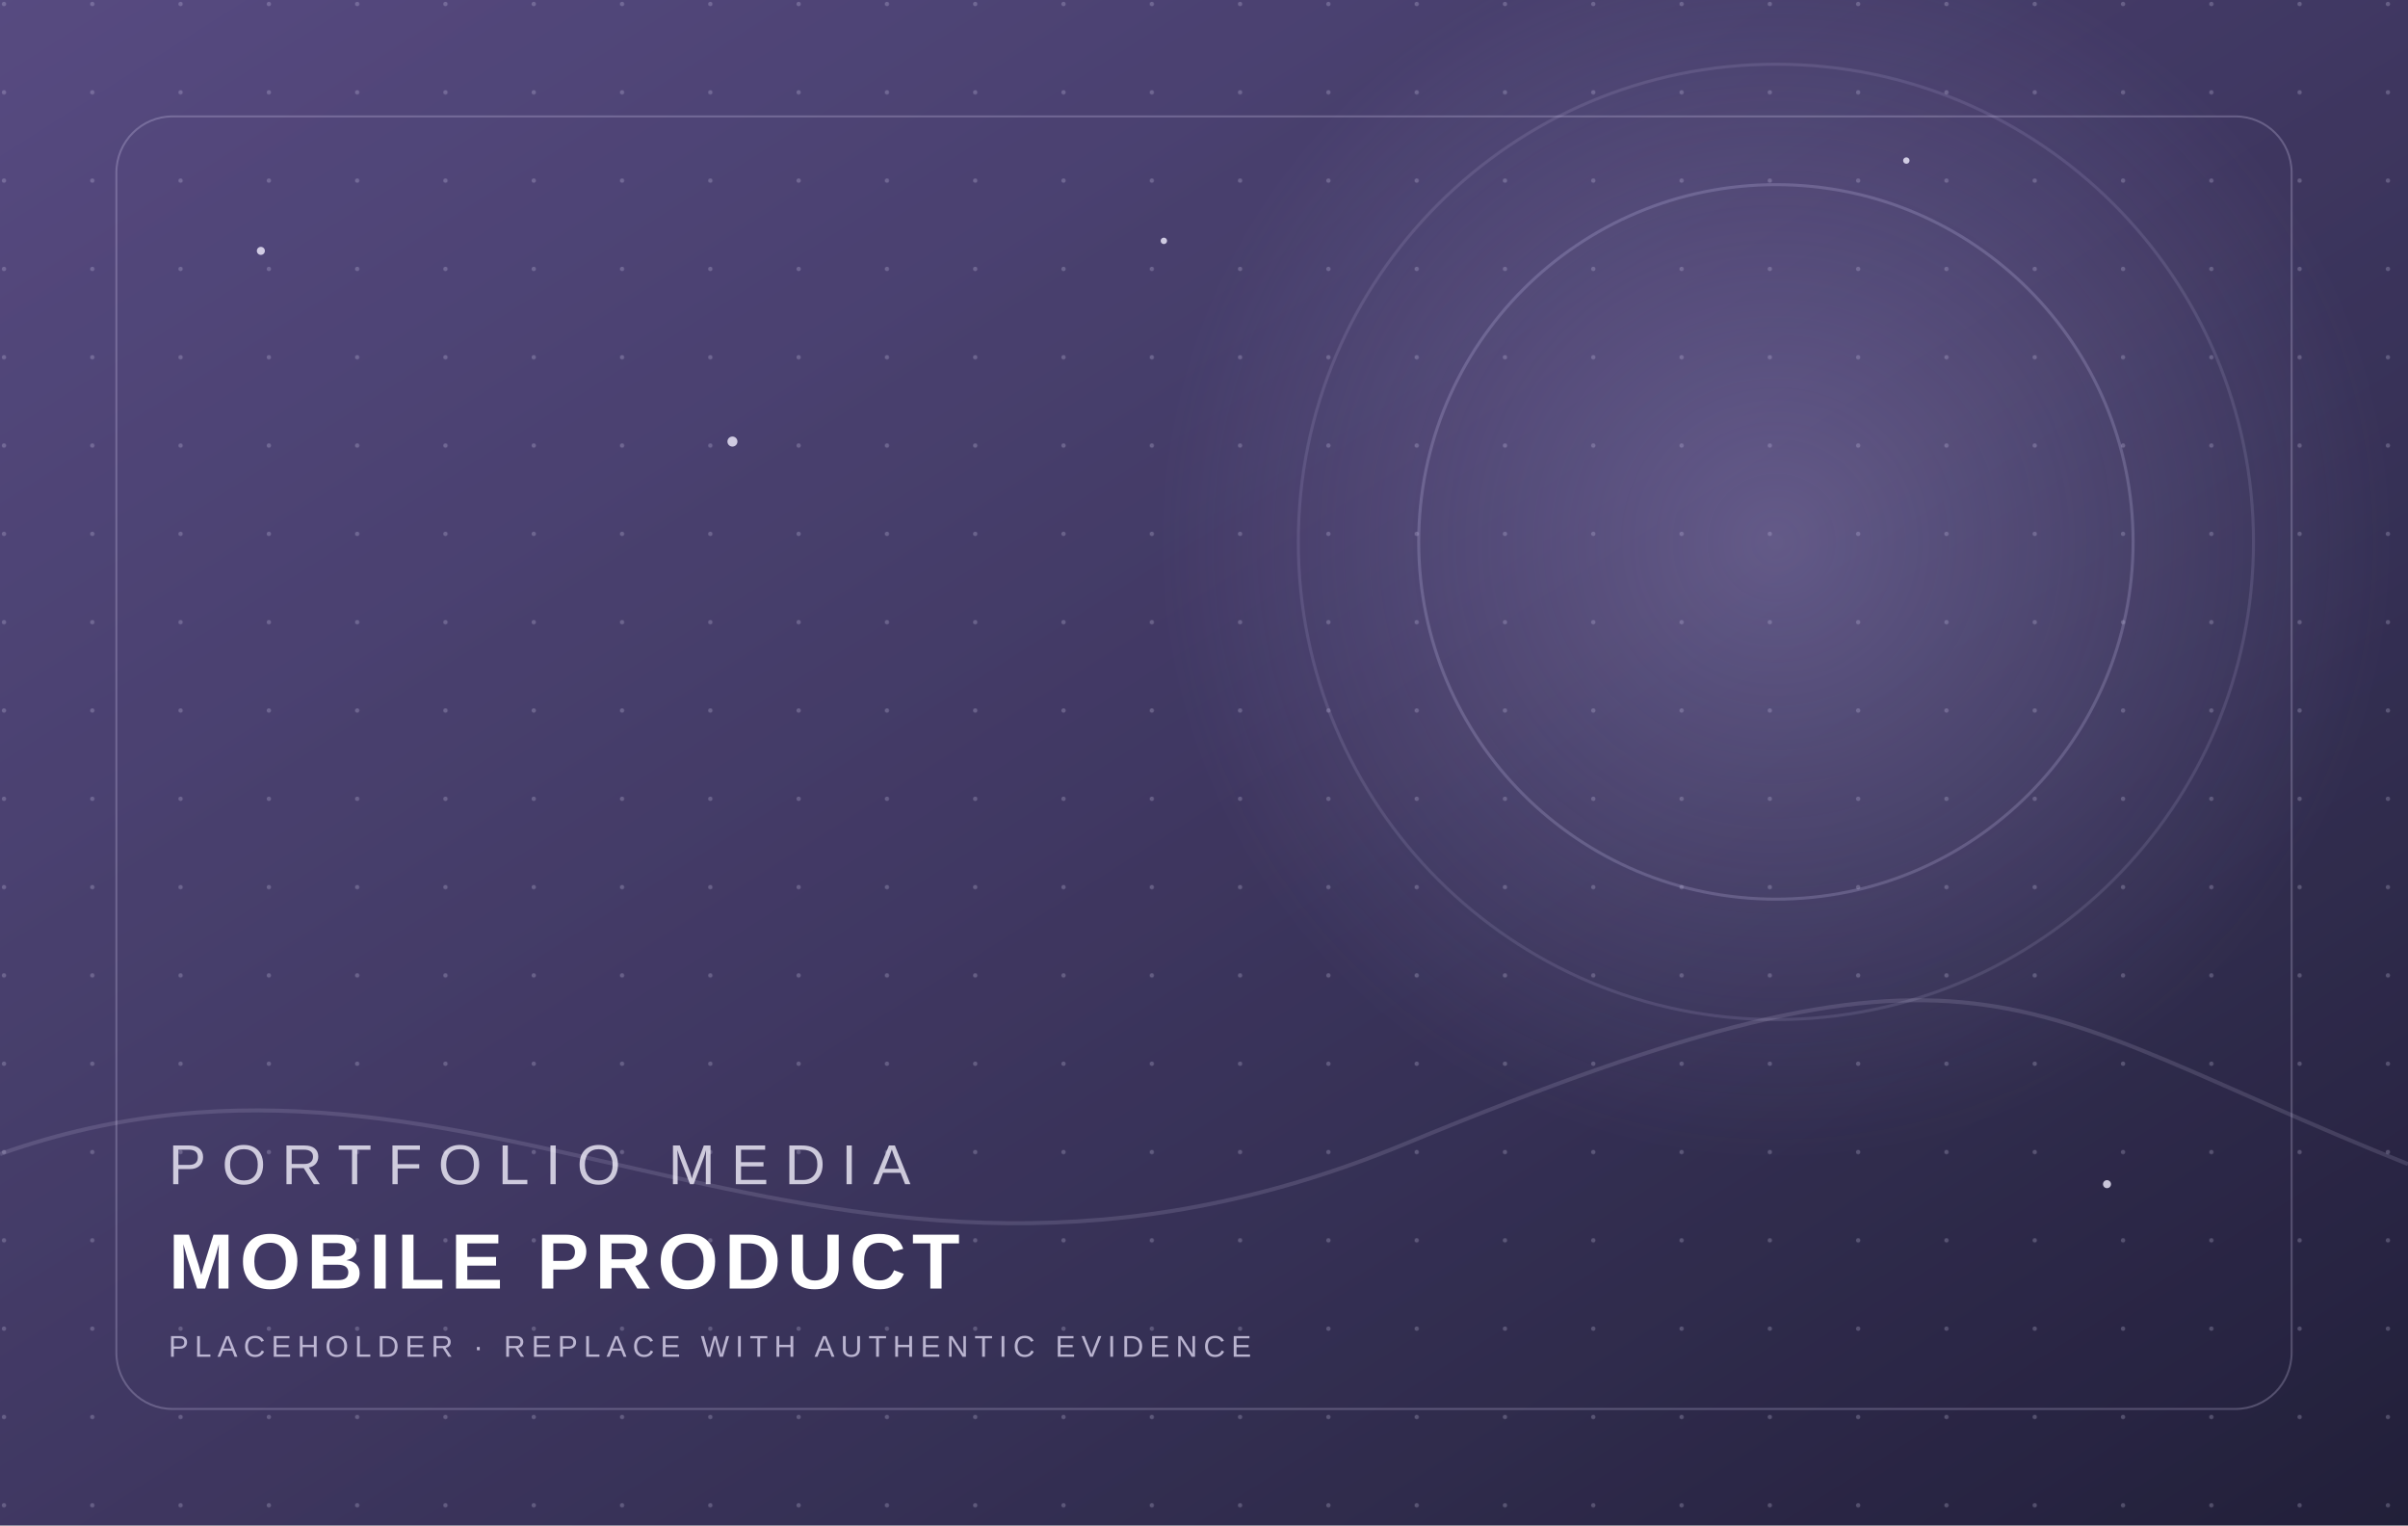
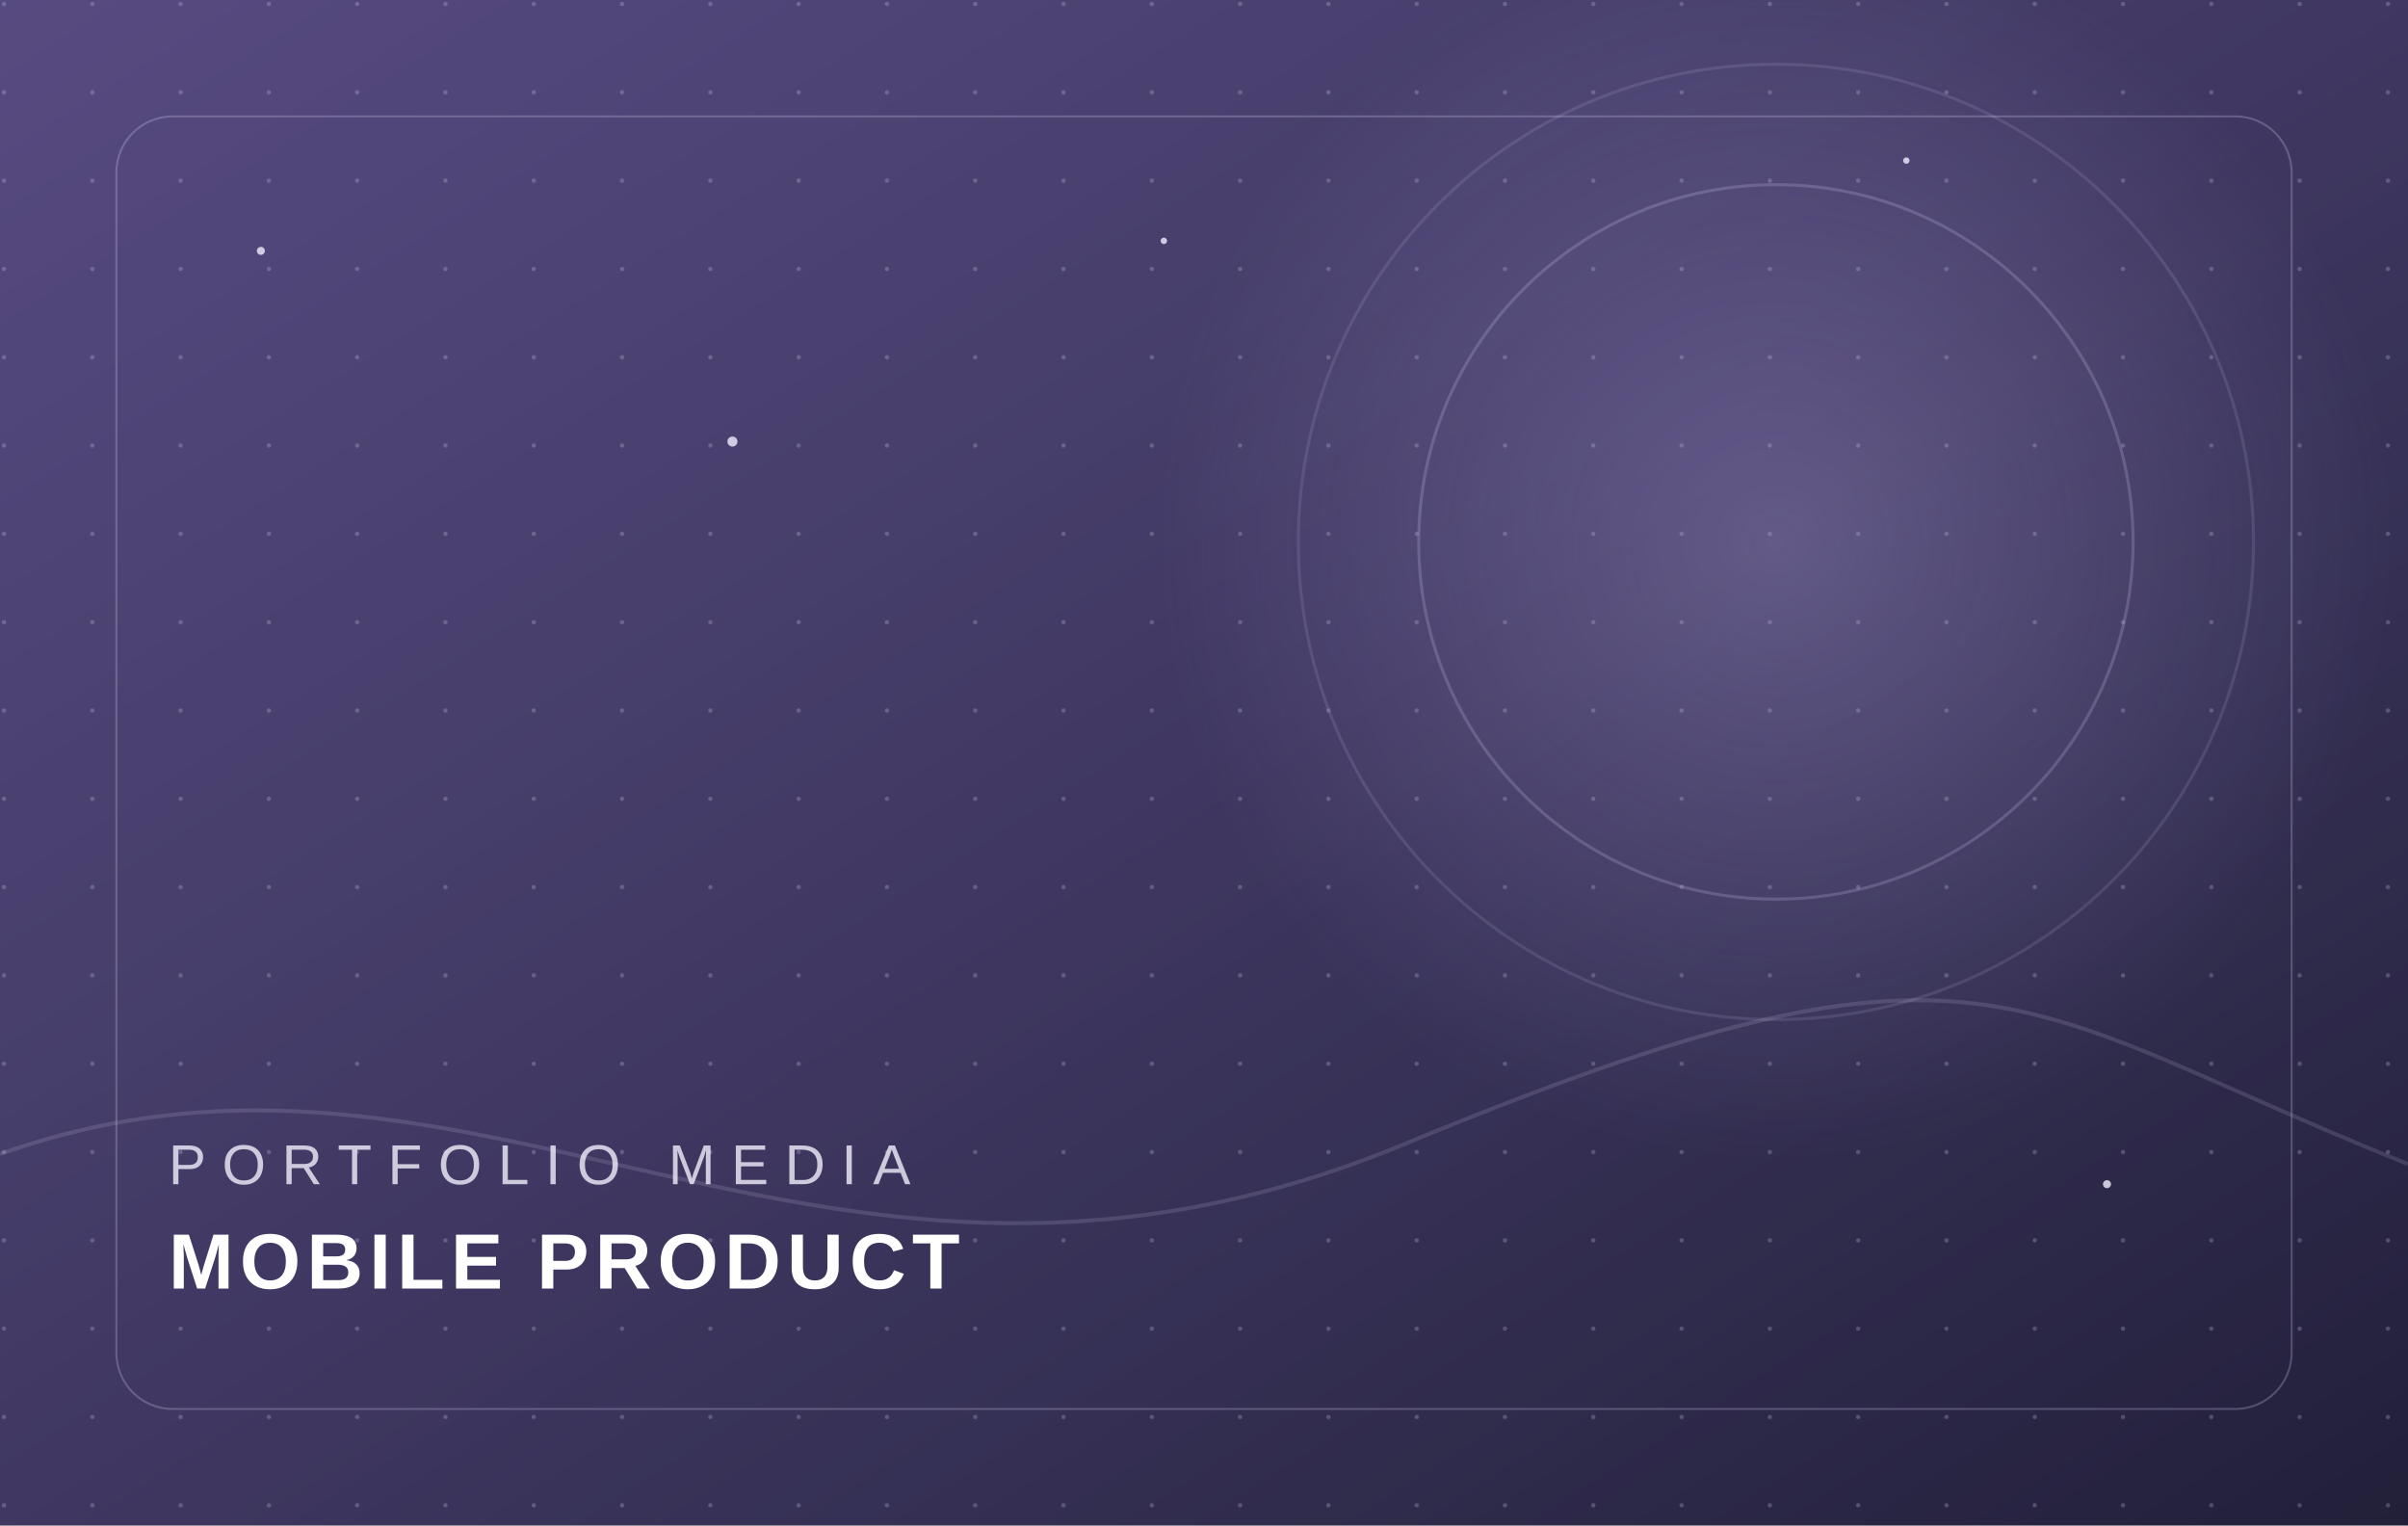
- <svg xmlns="http://www.w3.org/2000/svg" viewBox="0 0 1200 760" role="img" aria-label="Placeholder image for MOBILE PRODUCT">
+ <svg xmlns="http://www.w3.org/2000/svg" viewBox="0 0 1200 760" role="img" aria-label="Cover image for MOBILE PRODUCT">
  <defs>
    <linearGradient id="g" x1="0" y1="0" x2="1" y2="1">
      <stop offset="0" stop-color="#8A74C6" stop-opacity=".8" />
      <stop offset="1" stop-color="#272442" />
    </linearGradient>
    <radialGradient id="r">
      <stop offset="0" stop-color="#C5B7F4" stop-opacity=".28" />
      <stop offset="1" stop-color="#C5B7F4" stop-opacity="0" />
    </radialGradient>
    <pattern id="p" width="44" height="44" patternUnits="userSpaceOnUse">
      <circle cx="2" cy="2" r="1.1" fill="#E8E4FF" opacity=".22" />
    </pattern>
  </defs>
  <rect width="1200" height="760" fill="#101221" />
  <rect width="1200" height="760" fill="url(#g)" opacity=".72" />
  <rect width="1200" height="760" fill="url(#p)" />
  <circle cx="885" cy="270" r="310" fill="url(#r)" />
  <circle cx="885" cy="270" r="178" fill="none" stroke="#DCD4FF" stroke-opacity=".20" stroke-width="1.5" />
  <circle cx="885" cy="270" r="238" fill="none" stroke="#DCD4FF" stroke-opacity=".12" stroke-width="1.5" />
  <path d="M0 575 C240 490 410 690 700 570 S1000 500 1200 580" stroke="#E6DEFF" stroke-opacity=".14" stroke-width="2" fill="none" />
  <g fill="#F1EDFF" opacity=".8">
    <circle cx="130" cy="125" r="2" />
    <circle cx="365" cy="220" r="2.5" />
    <circle cx="580" cy="120" r="1.6" />
    <circle cx="1050" cy="590" r="2" />
    <circle cx="950" cy="80" r="1.6" />
  </g>
  <rect x="58" y="58" width="1084" height="644" rx="28" fill="none" stroke="#E5DFFF" stroke-opacity=".24" />
  <text x="84" y="590" fill="#F6F3FF" font-family="Arial, sans-serif" font-size="28" letter-spacing="8" opacity=".78">PORTFOLIO MEDIA</text>
  <text x="84" y="642" fill="#FFFFFF" font-family="Arial, sans-serif" font-weight="700" font-size="39" letter-spacing="3">MOBILE PRODUCT</text>
-   <text x="84" y="676" fill="#E3DDF6" font-family="Arial, sans-serif" font-size="15" letter-spacing="3" opacity=".76">PLACEHOLDER · REPLACE WITH AUTHENTIC EVIDENCE</text>
</svg>
